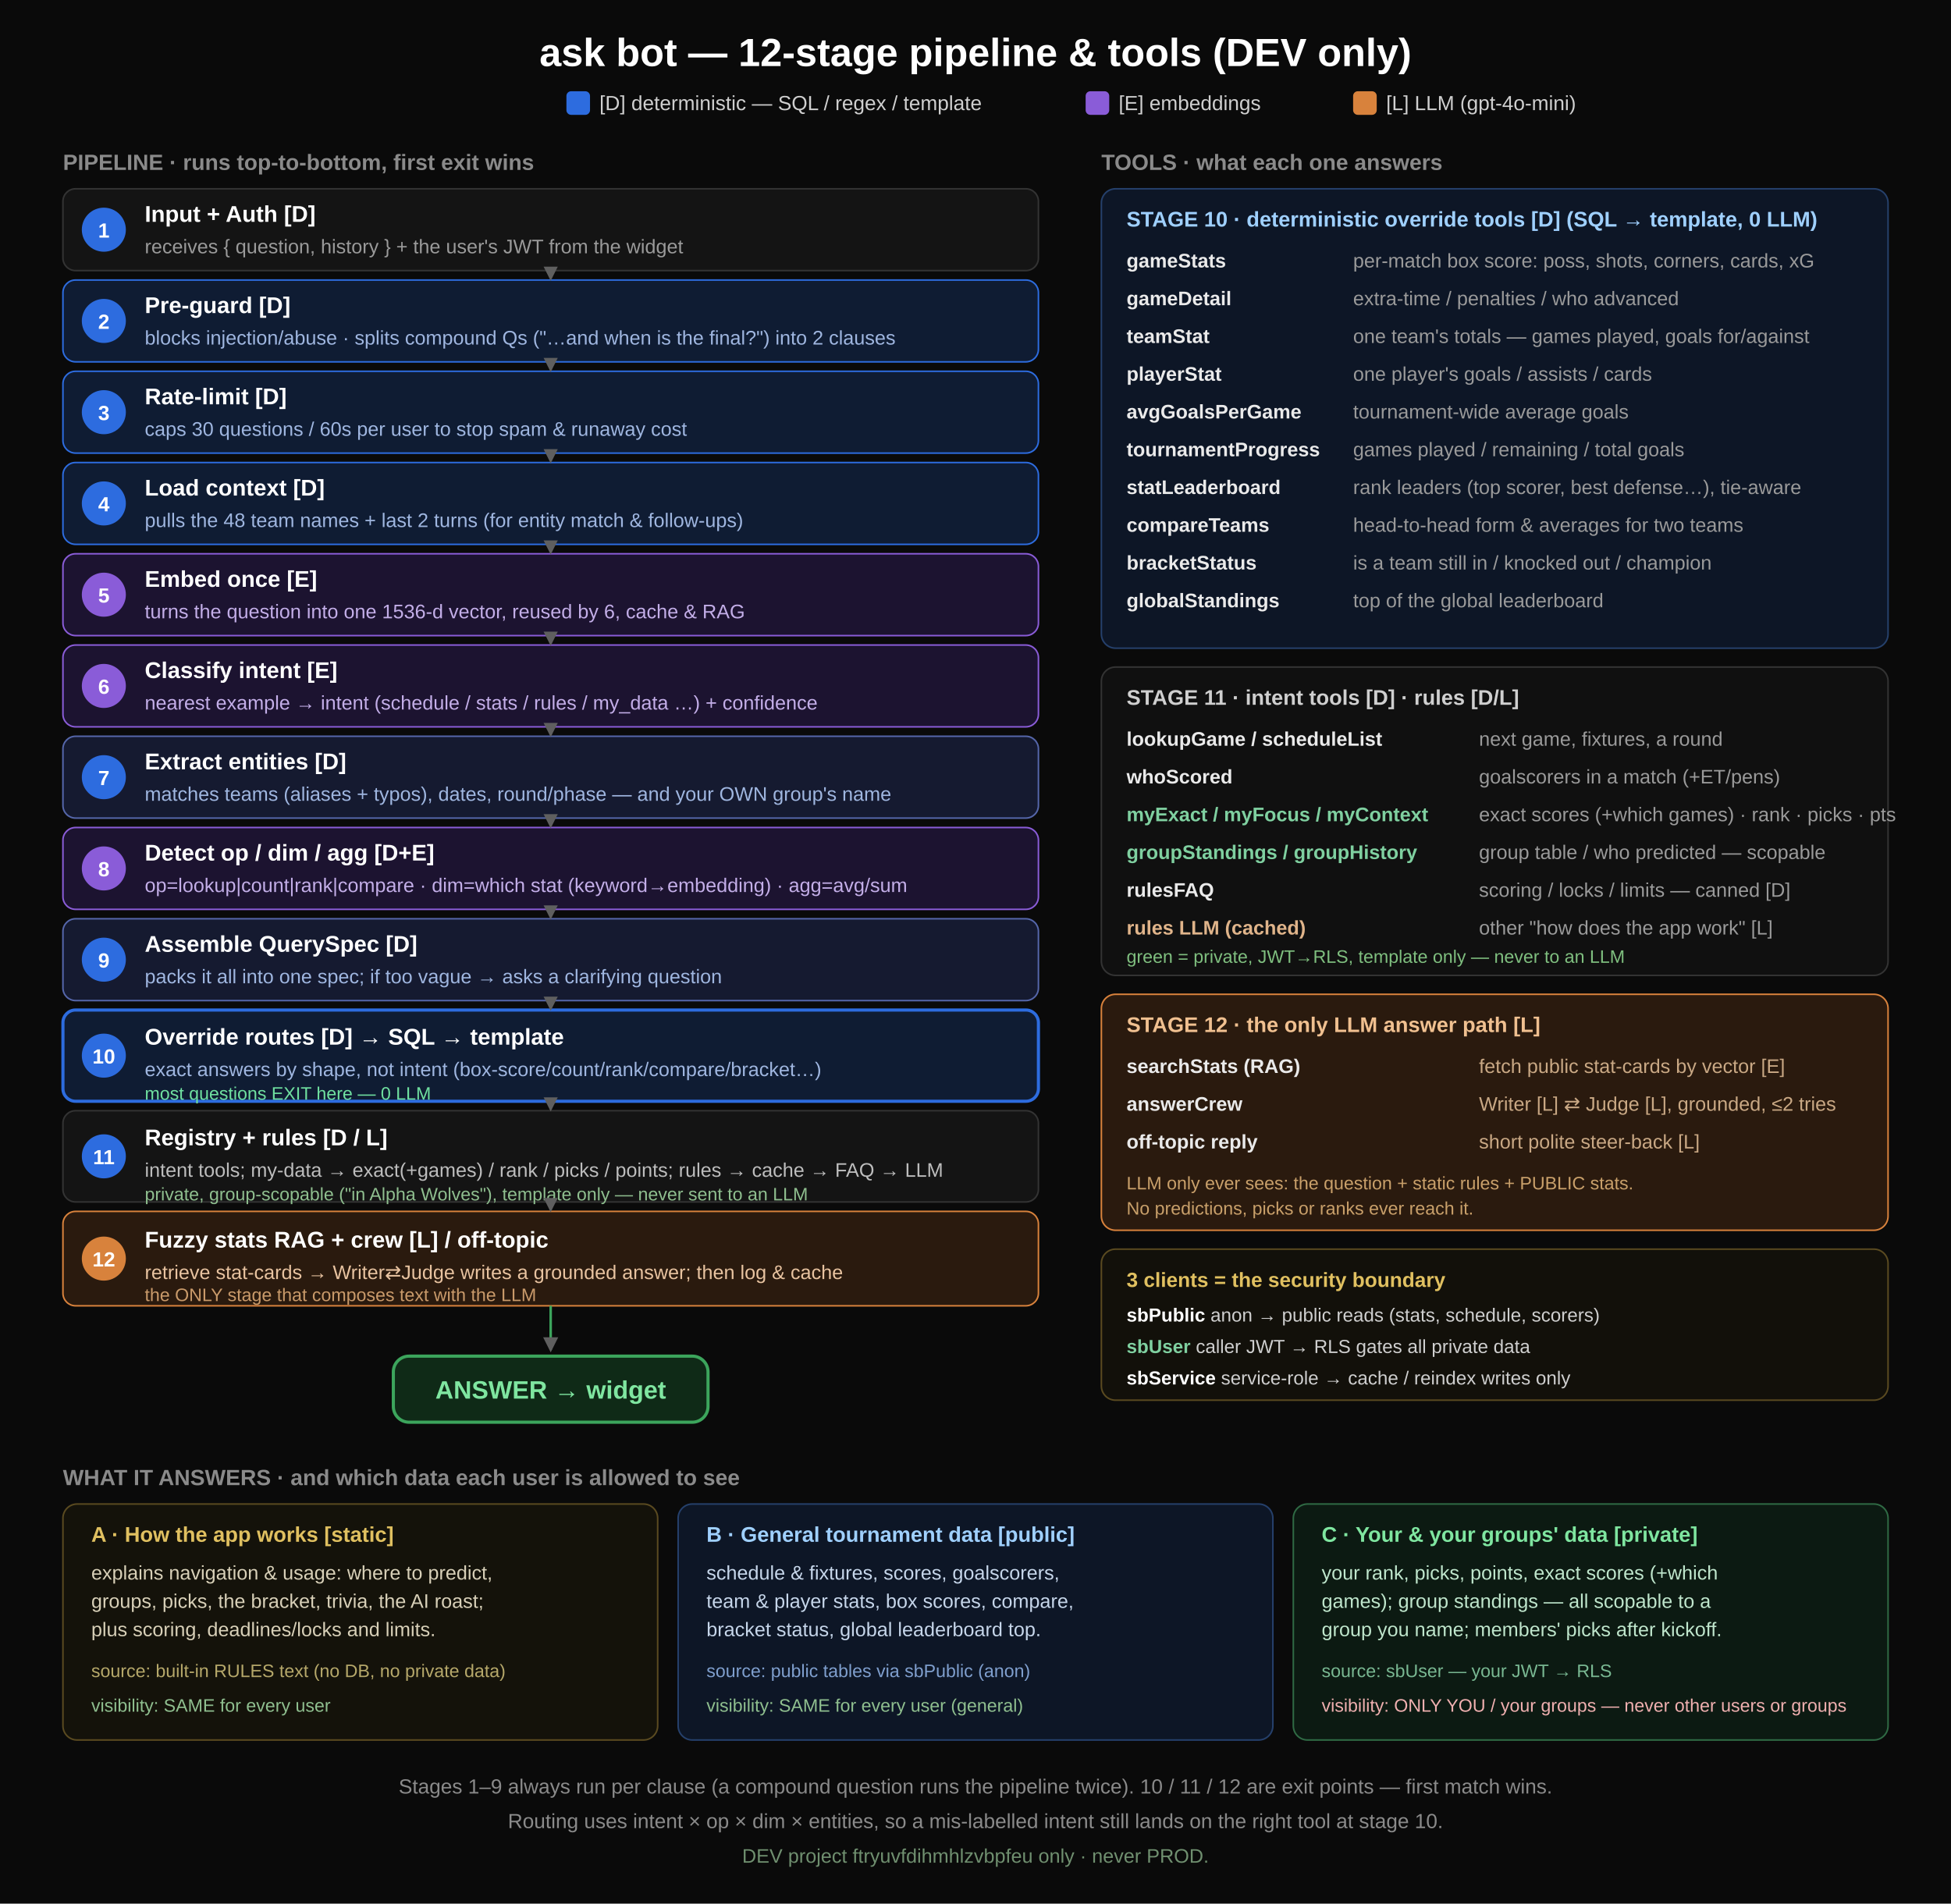
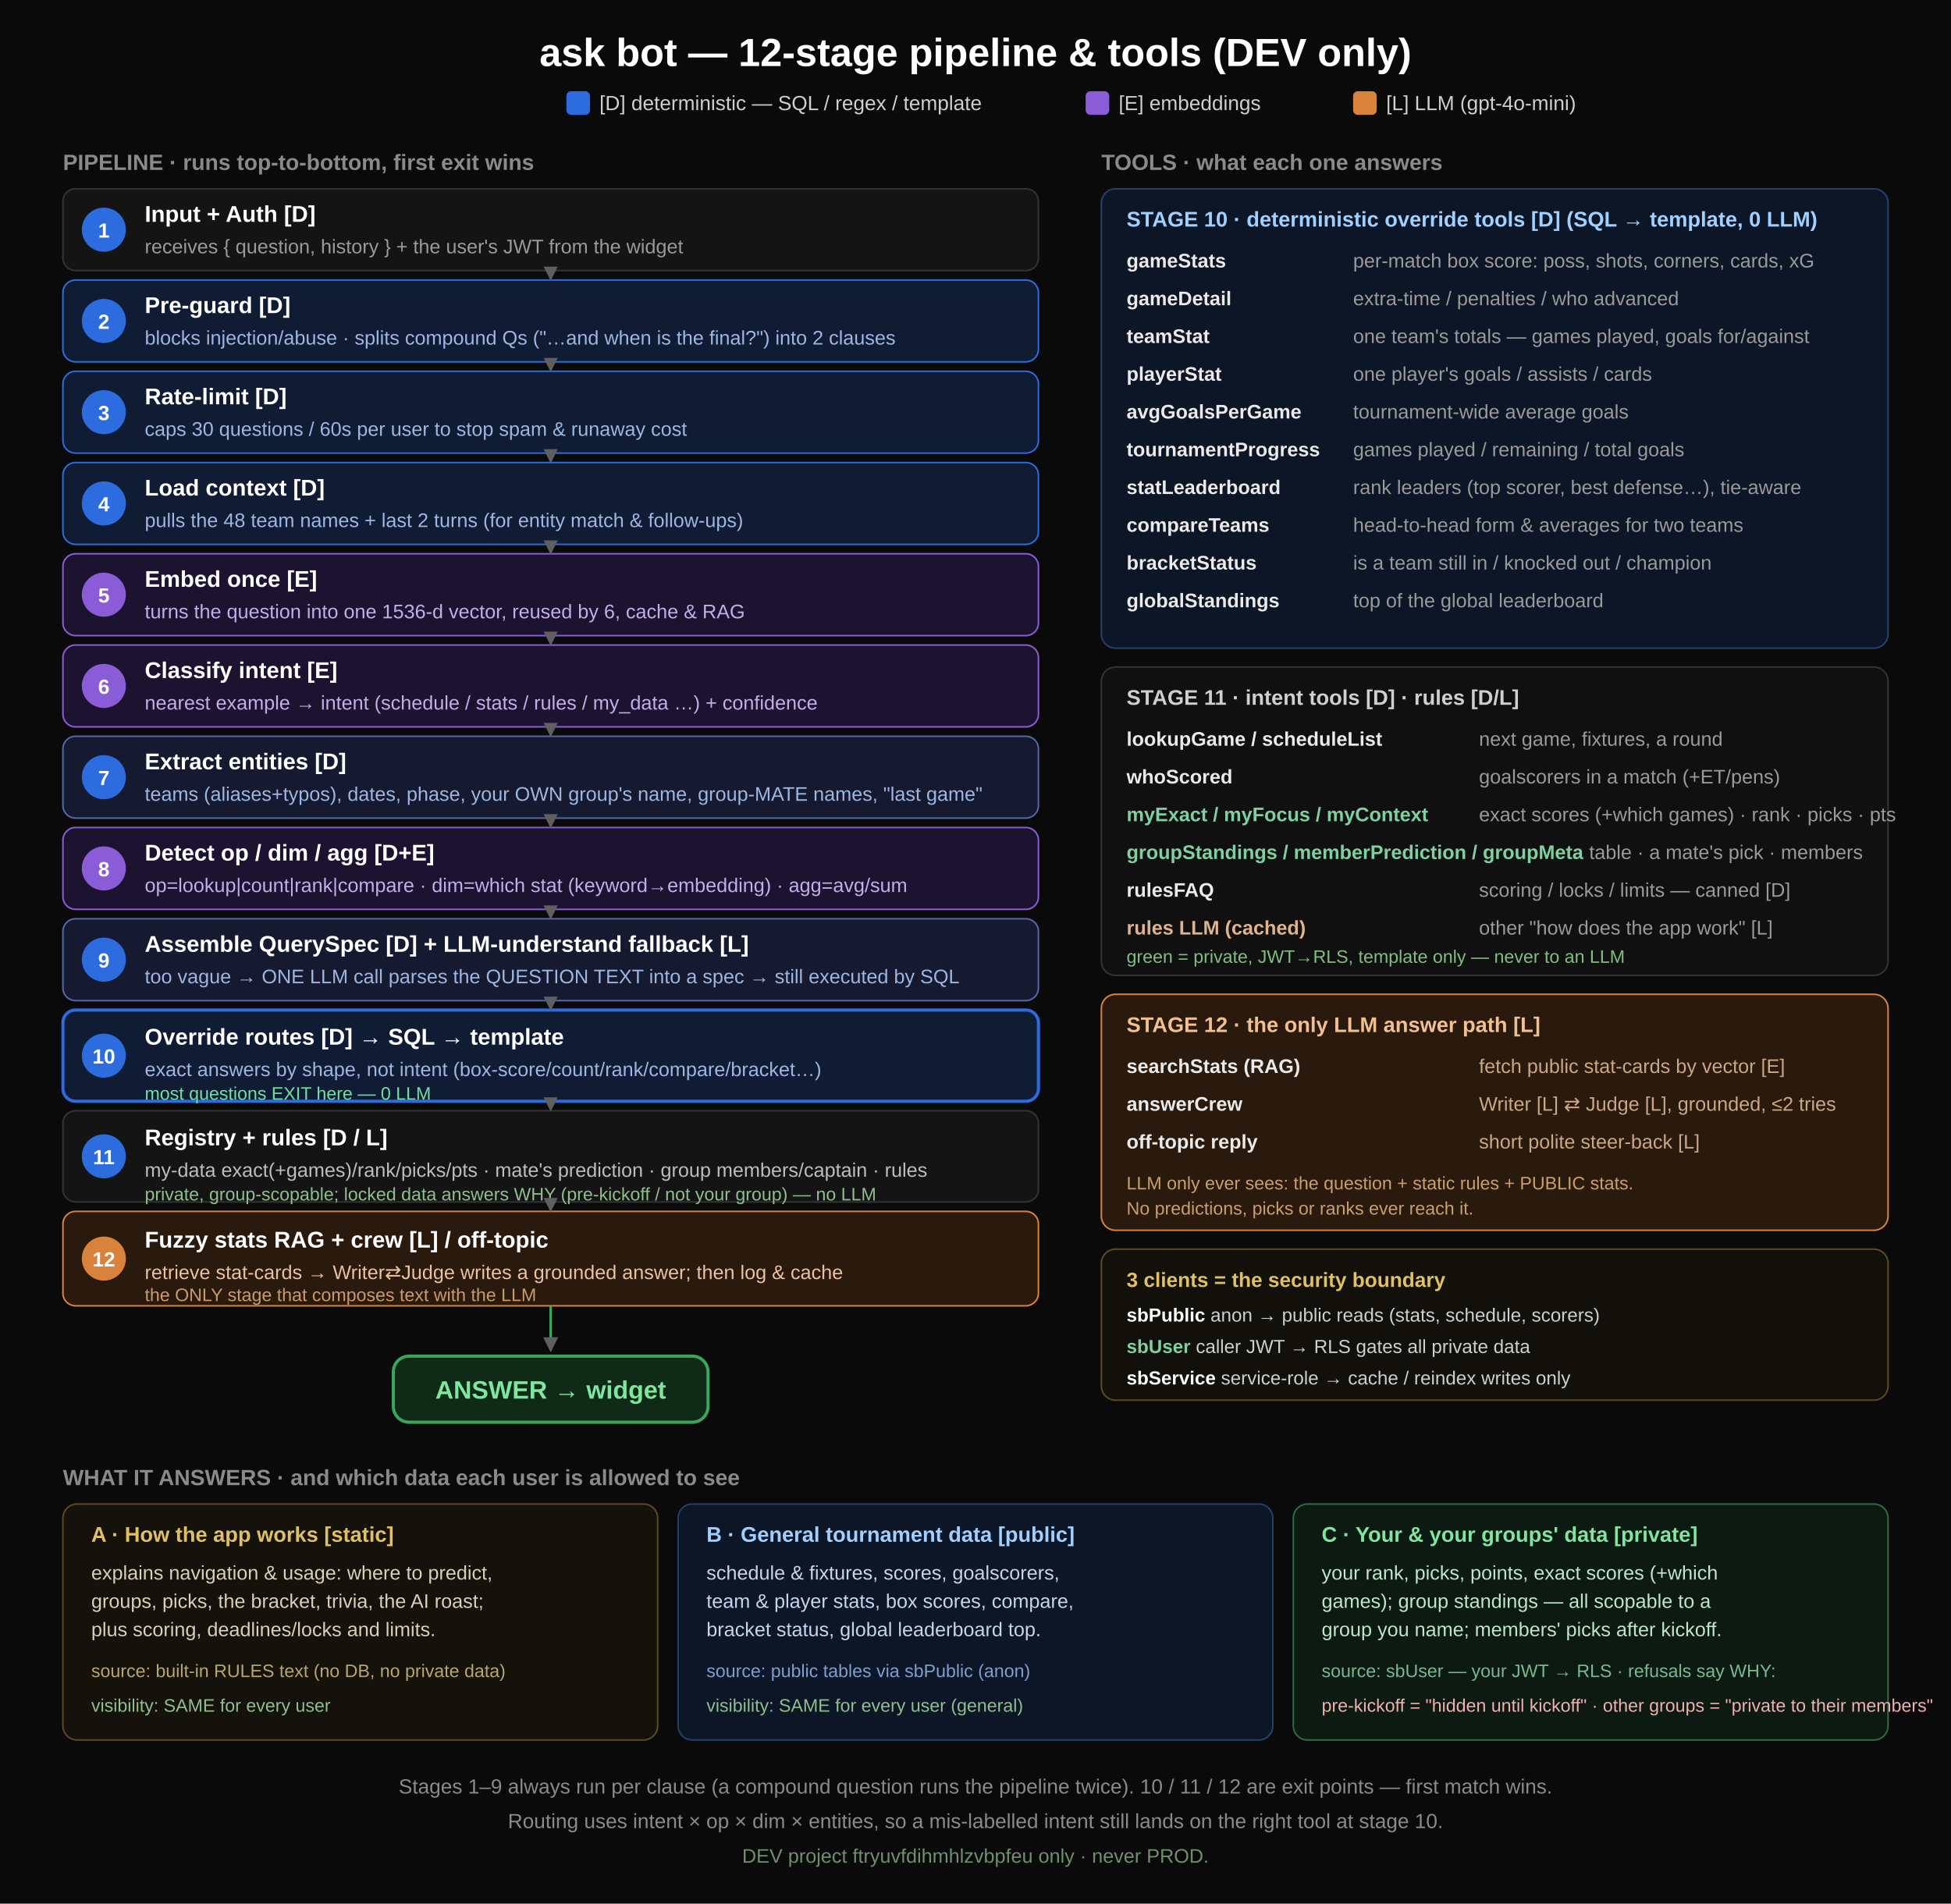
<svg xmlns="http://www.w3.org/2000/svg" width="1240" height="1210" viewBox="0 0 1240 1210" font-family="Segoe UI, Arial, sans-serif">
  <rect width="1240" height="1210" fill="#0a0a0a" />
  <text x="620" y="42" fill="#ffffff" font-size="25" font-weight="700" text-anchor="middle">ask bot — 12-stage pipeline &amp; tools (DEV only)</text>
  <g font-size="13">
    <rect x="360" y="58" width="15" height="15" rx="3" fill="#2d6cdf" />
    <text x="381" y="70" fill="#cfcfcf">[D] deterministic — SQL / regex / template</text>
    <rect x="690" y="58" width="15" height="15" rx="3" fill="#8a5cd8" />
    <text x="711" y="70" fill="#cfcfcf">[E] embeddings</text>
    <rect x="860" y="58" width="15" height="15" rx="3" fill="#d8823c" />
    <text x="881" y="70" fill="#cfcfcf">[L] LLM (gpt-4o-mini)</text>
  </g>
  <defs>
    <marker id="a" markerWidth="9" markerHeight="9" refX="5" refY="3" orient="auto">
      <path d="M0,0 L6,3 L0,6 Z" fill="#5f5f5f" />
    </marker>
  </defs>
  <text x="40" y="108" fill="#8a8a8a" font-size="14" font-weight="700">PIPELINE  ·  runs top-to-bottom, first exit wins</text>
  <rect x="40" y="120" width="620" height="52" rx="8" fill="#141414" stroke="#333" />
  <circle cx="66" cy="146" r="14" fill="#2d6cdf" />
  <text x="66" y="151" fill="#fff" font-size="13" text-anchor="middle" font-weight="700">1</text>
  <text x="92" y="141" fill="#fff" font-size="14.5" font-weight="600">Input + Auth  [D]</text>
  <text x="92" y="161" fill="#9a9a9a" font-size="12.5">receives { question, history } + the user's JWT from the widget</text>
  <rect x="40" y="178" width="620" height="52" rx="8" fill="#0f1c33" stroke="#2d6cdf" />
  <circle cx="66" cy="204" r="14" fill="#2d6cdf" />
  <text x="66" y="209" fill="#fff" font-size="13" text-anchor="middle" font-weight="700">2</text>
  <text x="92" y="199" fill="#fff" font-size="14.5" font-weight="600">Pre-guard  [D]</text>
  <text x="92" y="219" fill="#9fb6e0" font-size="12.5">blocks injection/abuse · splits compound Qs ("…and when is the final?") into 2 clauses</text>
  <rect x="40" y="236" width="620" height="52" rx="8" fill="#0f1c33" stroke="#2d6cdf" />
  <circle cx="66" cy="262" r="14" fill="#2d6cdf" />
  <text x="66" y="267" fill="#fff" font-size="13" text-anchor="middle" font-weight="700">3</text>
  <text x="92" y="257" fill="#fff" font-size="14.5" font-weight="600">Rate-limit  [D]</text>
  <text x="92" y="277" fill="#9fb6e0" font-size="12.5">caps 30 questions / 60s per user to stop spam &amp; runaway cost</text>
  <rect x="40" y="294" width="620" height="52" rx="8" fill="#0f1c33" stroke="#2d6cdf" />
  <circle cx="66" cy="320" r="14" fill="#2d6cdf" />
  <text x="66" y="325" fill="#fff" font-size="13" text-anchor="middle" font-weight="700">4</text>
  <text x="92" y="315" fill="#fff" font-size="14.5" font-weight="600">Load context  [D]</text>
  <text x="92" y="335" fill="#9fb6e0" font-size="12.5">pulls the 48 team names + last 2 turns (for entity match &amp; follow-ups)</text>
  <rect x="40" y="352" width="620" height="52" rx="8" fill="#1c1330" stroke="#8a5cd8" />
  <circle cx="66" cy="378" r="14" fill="#8a5cd8" />
  <text x="66" y="383" fill="#fff" font-size="13" text-anchor="middle" font-weight="700">5</text>
  <text x="92" y="373" fill="#fff" font-size="14.5" font-weight="600">Embed once  [E]</text>
  <text x="92" y="393" fill="#c3aee8" font-size="12.5">turns the question into one 1536-d vector, reused by 6, cache &amp; RAG</text>
  <rect x="40" y="410" width="620" height="52" rx="8" fill="#1c1330" stroke="#8a5cd8" />
  <circle cx="66" cy="436" r="14" fill="#8a5cd8" />
  <text x="66" y="441" fill="#fff" font-size="13" text-anchor="middle" font-weight="700">6</text>
  <text x="92" y="431" fill="#fff" font-size="14.5" font-weight="600">Classify intent  [E]</text>
  <text x="92" y="451" fill="#c3aee8" font-size="12.5">nearest example → intent (schedule / stats / rules / my_data …) + confidence</text>
  <rect x="40" y="468" width="620" height="52" rx="8" fill="#151a30" stroke="#5566aa" />
  <circle cx="66" cy="494" r="14" fill="#2d6cdf" />
  <text x="66" y="499" fill="#fff" font-size="13" text-anchor="middle" font-weight="700">7</text>
  <text x="92" y="489" fill="#fff" font-size="14.5" font-weight="600">Extract entities  [D]</text>
-   <text x="92" y="509" fill="#9fb6e0" font-size="12.5">matches teams (aliases + typos), dates, round/phase — and your OWN group's name</text>
+   <text x="92" y="509" fill="#9fb6e0" font-size="12.5">teams (aliases+typos), dates, phase, your OWN group's name, group-MATE names, "last game"</text>
  <rect x="40" y="526" width="620" height="52" rx="8" fill="#1c1330" stroke="#8a5cd8" />
  <circle cx="66" cy="552" r="14" fill="#8a5cd8" />
  <text x="66" y="557" fill="#fff" font-size="13" text-anchor="middle" font-weight="700">8</text>
  <text x="92" y="547" fill="#fff" font-size="14.5" font-weight="600">Detect op / dim / agg  [D+E]</text>
  <text x="92" y="567" fill="#c3aee8" font-size="12.5">op=lookup|count|rank|compare · dim=which stat (keyword→embedding) · agg=avg/sum</text>
  <rect x="40" y="584" width="620" height="52" rx="8" fill="#151a30" stroke="#5566aa" />
  <circle cx="66" cy="610" r="14" fill="#2d6cdf" />
  <text x="66" y="615" fill="#fff" font-size="13" text-anchor="middle" font-weight="700">9</text>
-   <text x="92" y="605" fill="#fff" font-size="14.5" font-weight="600">Assemble QuerySpec  [D]</text>
-   <text x="92" y="625" fill="#9fb6e0" font-size="12.5">packs it all into one spec; if too vague → asks a clarifying question</text>
+   <text x="92" y="605" fill="#fff" font-size="14.5" font-weight="600">Assemble QuerySpec  [D]  +  LLM-understand fallback  [L]</text>
+   <text x="92" y="625" fill="#9fb6e0" font-size="12.5">too vague → ONE LLM call parses the QUESTION TEXT into a spec → still executed by SQL</text>
  <rect x="40" y="642" width="620" height="58" rx="8" fill="#0f1c33" stroke="#2d6cdf" stroke-width="2" />
  <circle cx="66" cy="671" r="14" fill="#2d6cdf" />
  <text x="66" y="676" fill="#fff" font-size="13" text-anchor="middle" font-weight="700">10</text>
  <text x="92" y="664" fill="#fff" font-size="14.5" font-weight="600">Override routes  [D]  →  SQL → template</text>
  <text x="92" y="684" fill="#9fb6e0" font-size="12.5">exact answers by shape, not intent (box-score/count/rank/compare/bracket…)</text>
  <text x="92" y="699" fill="#6fe0a0" font-size="11.5">most questions EXIT here — 0 LLM</text>
  <rect x="40" y="706" width="620" height="58" rx="8" fill="#141414" stroke="#333" />
  <circle cx="66" cy="735" r="14" fill="#2d6cdf" />
  <text x="66" y="740" fill="#fff" font-size="13" text-anchor="middle" font-weight="700">11</text>
  <text x="92" y="728" fill="#fff" font-size="14.5" font-weight="600">Registry + rules  [D / L]</text>
-   <text x="92" y="748" fill="#bdbdbd" font-size="12.5">intent tools; my-data → exact(+games) / rank / picks / points; rules → cache → FAQ → LLM</text>
-   <text x="92" y="763" fill="#8fbf8f" font-size="11.5">private, group-scopable ("in Alpha Wolves"), template only — never sent to an LLM</text>
+   <text x="92" y="748" fill="#bdbdbd" font-size="12.5">my-data exact(+games)/rank/picks/pts · mate's prediction · group members/captain · rules</text>
+   <text x="92" y="763" fill="#8fbf8f" font-size="11.5">private, group-scopable; locked data answers WHY (pre-kickoff / not your group) — no LLM</text>
  <rect x="40" y="770" width="620" height="60" rx="8" fill="#2a1a0e" stroke="#d8823c" />
  <circle cx="66" cy="800" r="14" fill="#d8823c" />
  <text x="66" y="805" fill="#fff" font-size="13" text-anchor="middle" font-weight="700">12</text>
  <text x="92" y="793" fill="#fff" font-size="14.5" font-weight="600">Fuzzy stats RAG + crew  [L]  /  off-topic</text>
  <text x="92" y="813" fill="#e8c3a0" font-size="12.5">retrieve stat-cards → Writer⇄Judge writes a grounded answer; then log &amp; cache</text>
  <text x="92" y="827" fill="#c99a6a" font-size="11.5">the ONLY stage that composes text with the LLM</text>
  <g stroke="#5f5f5f" stroke-width="1.5" marker-end="url(#a)">
    <line x1="350" y1="172" x2="350" y2="177" />
    <line x1="350" y1="230" x2="350" y2="235" />
    <line x1="350" y1="288" x2="350" y2="293" />
    <line x1="350" y1="346" x2="350" y2="351" />
    <line x1="350" y1="404" x2="350" y2="409" />
    <line x1="350" y1="462" x2="350" y2="467" />
    <line x1="350" y1="520" x2="350" y2="525" />
    <line x1="350" y1="578" x2="350" y2="583" />
    <line x1="350" y1="636" x2="350" y2="641" />
    <line x1="350" y1="700" x2="350" y2="705" />
    <line x1="350" y1="764" x2="350" y2="769" />
  </g>
  <line x1="350" y1="830" x2="350" y2="858" stroke="#3ca55c" stroke-width="1.6" marker-end="url(#a)" />
  <rect x="250" y="862" width="200" height="42" rx="10" fill="#0f2a17" stroke="#3ca55c" stroke-width="2" />
  <text x="350" y="889" fill="#7fe6a0" font-size="16" text-anchor="middle" font-weight="700">ANSWER → widget</text>
  <text x="700" y="108" fill="#8a8a8a" font-size="14" font-weight="700">TOOLS  ·  what each one answers</text>
  <rect x="700" y="120" width="500" height="292" rx="9" fill="#0d1626" stroke="#25406b" />
  <text x="716" y="144" fill="#9fd0ff" font-size="13.5" font-weight="700">STAGE 10 · deterministic override tools [D]  (SQL → template, 0 LLM)</text>
  <g font-size="12.5">
    <text x="716" y="170" fill="#eaeaea" font-weight="600">gameStats</text>
    <text x="860" y="170" fill="#9a9a9a">per-match box score: poss, shots, corners, cards, xG</text>
    <text x="716" y="194" fill="#eaeaea" font-weight="600">gameDetail</text>
    <text x="860" y="194" fill="#9a9a9a">extra-time / penalties / who advanced</text>
    <text x="716" y="218" fill="#eaeaea" font-weight="600">teamStat</text>
    <text x="860" y="218" fill="#9a9a9a">one team's totals — games played, goals for/against</text>
    <text x="716" y="242" fill="#eaeaea" font-weight="600">playerStat</text>
    <text x="860" y="242" fill="#9a9a9a">one player's goals / assists / cards</text>
    <text x="716" y="266" fill="#eaeaea" font-weight="600">avgGoalsPerGame</text>
    <text x="860" y="266" fill="#9a9a9a">tournament-wide average goals</text>
    <text x="716" y="290" fill="#eaeaea" font-weight="600">tournamentProgress</text>
    <text x="860" y="290" fill="#9a9a9a">games played / remaining / total goals</text>
    <text x="716" y="314" fill="#eaeaea" font-weight="600">statLeaderboard</text>
    <text x="860" y="314" fill="#9a9a9a">rank leaders (top scorer, best defense…), tie-aware</text>
    <text x="716" y="338" fill="#eaeaea" font-weight="600">compareTeams</text>
    <text x="860" y="338" fill="#9a9a9a">head-to-head form &amp; averages for two teams</text>
    <text x="716" y="362" fill="#eaeaea" font-weight="600">bracketStatus</text>
    <text x="860" y="362" fill="#9a9a9a">is a team still in / knocked out / champion</text>
    <text x="716" y="386" fill="#eaeaea" font-weight="600">globalStandings</text>
    <text x="860" y="386" fill="#9a9a9a">top of the global leaderboard</text>
  </g>
  <rect x="700" y="424" width="500" height="196" rx="9" fill="#101010" stroke="#333" />
  <text x="716" y="448" fill="#cfcfcf" font-size="13.5" font-weight="700">STAGE 11 · intent tools [D]  ·  rules [D/L]</text>
  <g font-size="12.5">
    <text x="716" y="474" fill="#eaeaea" font-weight="600">lookupGame / scheduleList</text>
    <text x="940" y="474" fill="#9a9a9a">next game, fixtures, a round</text>
    <text x="716" y="498" fill="#eaeaea" font-weight="600">whoScored</text>
    <text x="940" y="498" fill="#9a9a9a">goalscorers in a match (+ET/pens)</text>
    <text x="716" y="522" fill="#7fd0a0" font-weight="600">myExact / myFocus / myContext</text>
    <text x="940" y="522" fill="#9a9a9a">exact scores (+which games) · rank · picks · pts</text>
-     <text x="716" y="546" fill="#7fd0a0" font-weight="600">groupStandings / groupHistory</text>
-     <text x="940" y="546" fill="#9a9a9a">group table / who predicted — scopable</text>
+     <text x="716" y="546" fill="#7fd0a0" font-weight="600">groupStandings / memberPrediction / groupMeta</text>
+     <text x="1010" y="546" fill="#9a9a9a">table · a mate's pick · members</text>
    <text x="716" y="570" fill="#eaeaea" font-weight="600">rulesFAQ</text>
    <text x="940" y="570" fill="#9a9a9a">scoring / locks / limits — canned [D]</text>
    <text x="716" y="594" fill="#e0b48a" font-weight="600">rules LLM (cached)</text>
    <text x="940" y="594" fill="#9a9a9a">other "how does the app work" [L]</text>
    <text x="716" y="612" fill="#7fbf7f" font-size="11.5">green = private, JWT→RLS, template only — never to an LLM</text>
  </g>
  <rect x="700" y="632" width="500" height="150" rx="9" fill="#2a1a0e" stroke="#d8823c" />
  <text x="716" y="656" fill="#f0c090" font-size="13.5" font-weight="700">STAGE 12 · the only LLM answer path [L]</text>
  <g font-size="12.5">
    <text x="716" y="682" fill="#eaeaea" font-weight="600">searchStats (RAG)</text>
    <text x="940" y="682" fill="#c9a884">fetch public stat-cards by vector [E]</text>
    <text x="716" y="706" fill="#eaeaea" font-weight="600">answerCrew</text>
    <text x="940" y="706" fill="#c9a884">Writer [L] ⇄ Judge [L], grounded, ≤2 tries</text>
    <text x="716" y="730" fill="#eaeaea" font-weight="600">off-topic reply</text>
    <text x="940" y="730" fill="#c9a884">short polite steer-back [L]</text>
    <text x="716" y="756" fill="#c9a06a" font-size="11.5">LLM only ever sees: the question + static rules + PUBLIC stats.</text>
    <text x="716" y="772" fill="#c9a06a" font-size="11.5">No predictions, picks or ranks ever reach it.</text>
  </g>
  <rect x="700" y="794" width="500" height="96" rx="9" fill="#12100a" stroke="#5a4a20" />
  <text x="716" y="818" fill="#e0c060" font-size="13" font-weight="700">3 clients = the security boundary</text>
  <g font-size="12">
    <text x="716" y="840" fill="#cfcfcf">
      <tspan fill="#fff" font-weight="600">sbPublic</tspan> anon → public reads (stats, schedule, scorers)</text>
    <text x="716" y="860" fill="#cfcfcf">
      <tspan fill="#7fd0a0" font-weight="600">sbUser</tspan> caller JWT → RLS gates all private data</text>
    <text x="716" y="880" fill="#cfcfcf">
      <tspan fill="#fff" font-weight="600">sbService</tspan> service-role → cache / reindex writes only</text>
  </g>
  <text x="40" y="944" fill="#8a8a8a" font-size="14" font-weight="700">WHAT IT ANSWERS  ·  and which data each user is allowed to see</text>
  <rect x="40" y="956" width="378" height="150" rx="9" fill="#14120a" stroke="#5a4a20" />
  <text x="58" y="980" fill="#e0c060" font-size="13.5" font-weight="700">A · How the app works  [static]</text>
  <g font-size="12.5" fill="#d8d0b8">
    <text x="58" y="1004">explains navigation &amp; usage: where to predict,</text>
    <text x="58" y="1022">groups, picks, the bracket, trivia, the AI roast;</text>
    <text x="58" y="1040">plus scoring, deadlines/locks and limits.</text>
  </g>
  <text x="58" y="1066" fill="#b6a86a" font-size="11.5">source: built-in RULES text (no DB, no private data)</text>
  <text x="58" y="1088" fill="#8fbf8f" font-size="11.5">visibility: SAME for every user</text>
  <rect x="431" y="956" width="378" height="150" rx="9" fill="#0d1626" stroke="#25406b" />
  <text x="449" y="980" fill="#9fd0ff" font-size="13.5" font-weight="700">B · General tournament data  [public]</text>
  <g font-size="12.5" fill="#c6d6ea">
    <text x="449" y="1004">schedule &amp; fixtures, scores, goalscorers,</text>
    <text x="449" y="1022">team &amp; player stats, box scores, compare,</text>
    <text x="449" y="1040">bracket status, global leaderboard top.</text>
  </g>
  <text x="449" y="1066" fill="#7f9fce" font-size="11.5">source: public tables via sbPublic (anon)</text>
  <text x="449" y="1088" fill="#8fbf8f" font-size="11.5">visibility: SAME for every user (general)</text>
  <rect x="822" y="956" width="378" height="150" rx="9" fill="#0c1a12" stroke="#2f6a44" />
  <text x="840" y="980" fill="#7fe6a0" font-size="13.5" font-weight="700">C · Your &amp; your groups' data  [private]</text>
  <g font-size="12.5" fill="#bfe6cc">
    <text x="840" y="1004">your rank, picks, points, exact scores (+which</text>
    <text x="840" y="1022">games); group standings — all scopable to a</text>
    <text x="840" y="1040">group you name; members' picks after kickoff.</text>
  </g>
-   <text x="840" y="1066" fill="#79b892" font-size="11.5">source: sbUser — your JWT → RLS</text>
-   <text x="840" y="1088" fill="#f0b0b0" font-size="11.5">visibility: ONLY YOU / your groups — never other users or groups</text>
+   <text x="840" y="1066" fill="#79b892" font-size="11.5">source: sbUser — your JWT → RLS · refusals say WHY:</text>
+   <text x="840" y="1088" fill="#f0b0b0" font-size="11.5">pre-kickoff = "hidden until kickoff" · other groups = "private to their members"</text>
  <text x="620" y="1140" fill="#8a8a8a" font-size="13" text-anchor="middle">Stages 1–9 always run per clause (a compound question runs the pipeline twice). 10 / 11 / 12 are exit points — first match wins.</text>
  <text x="620" y="1162" fill="#8a8a8a" font-size="13" text-anchor="middle">Routing uses intent × op × dim × entities, so a mis-labelled intent still lands on the right tool at stage 10.</text>
  <text x="620" y="1184" fill="#6f8f6f" font-size="12.5" text-anchor="middle">DEV project ftryuvfdihmhlzvbpfeu only · never PROD.</text>
</svg>
